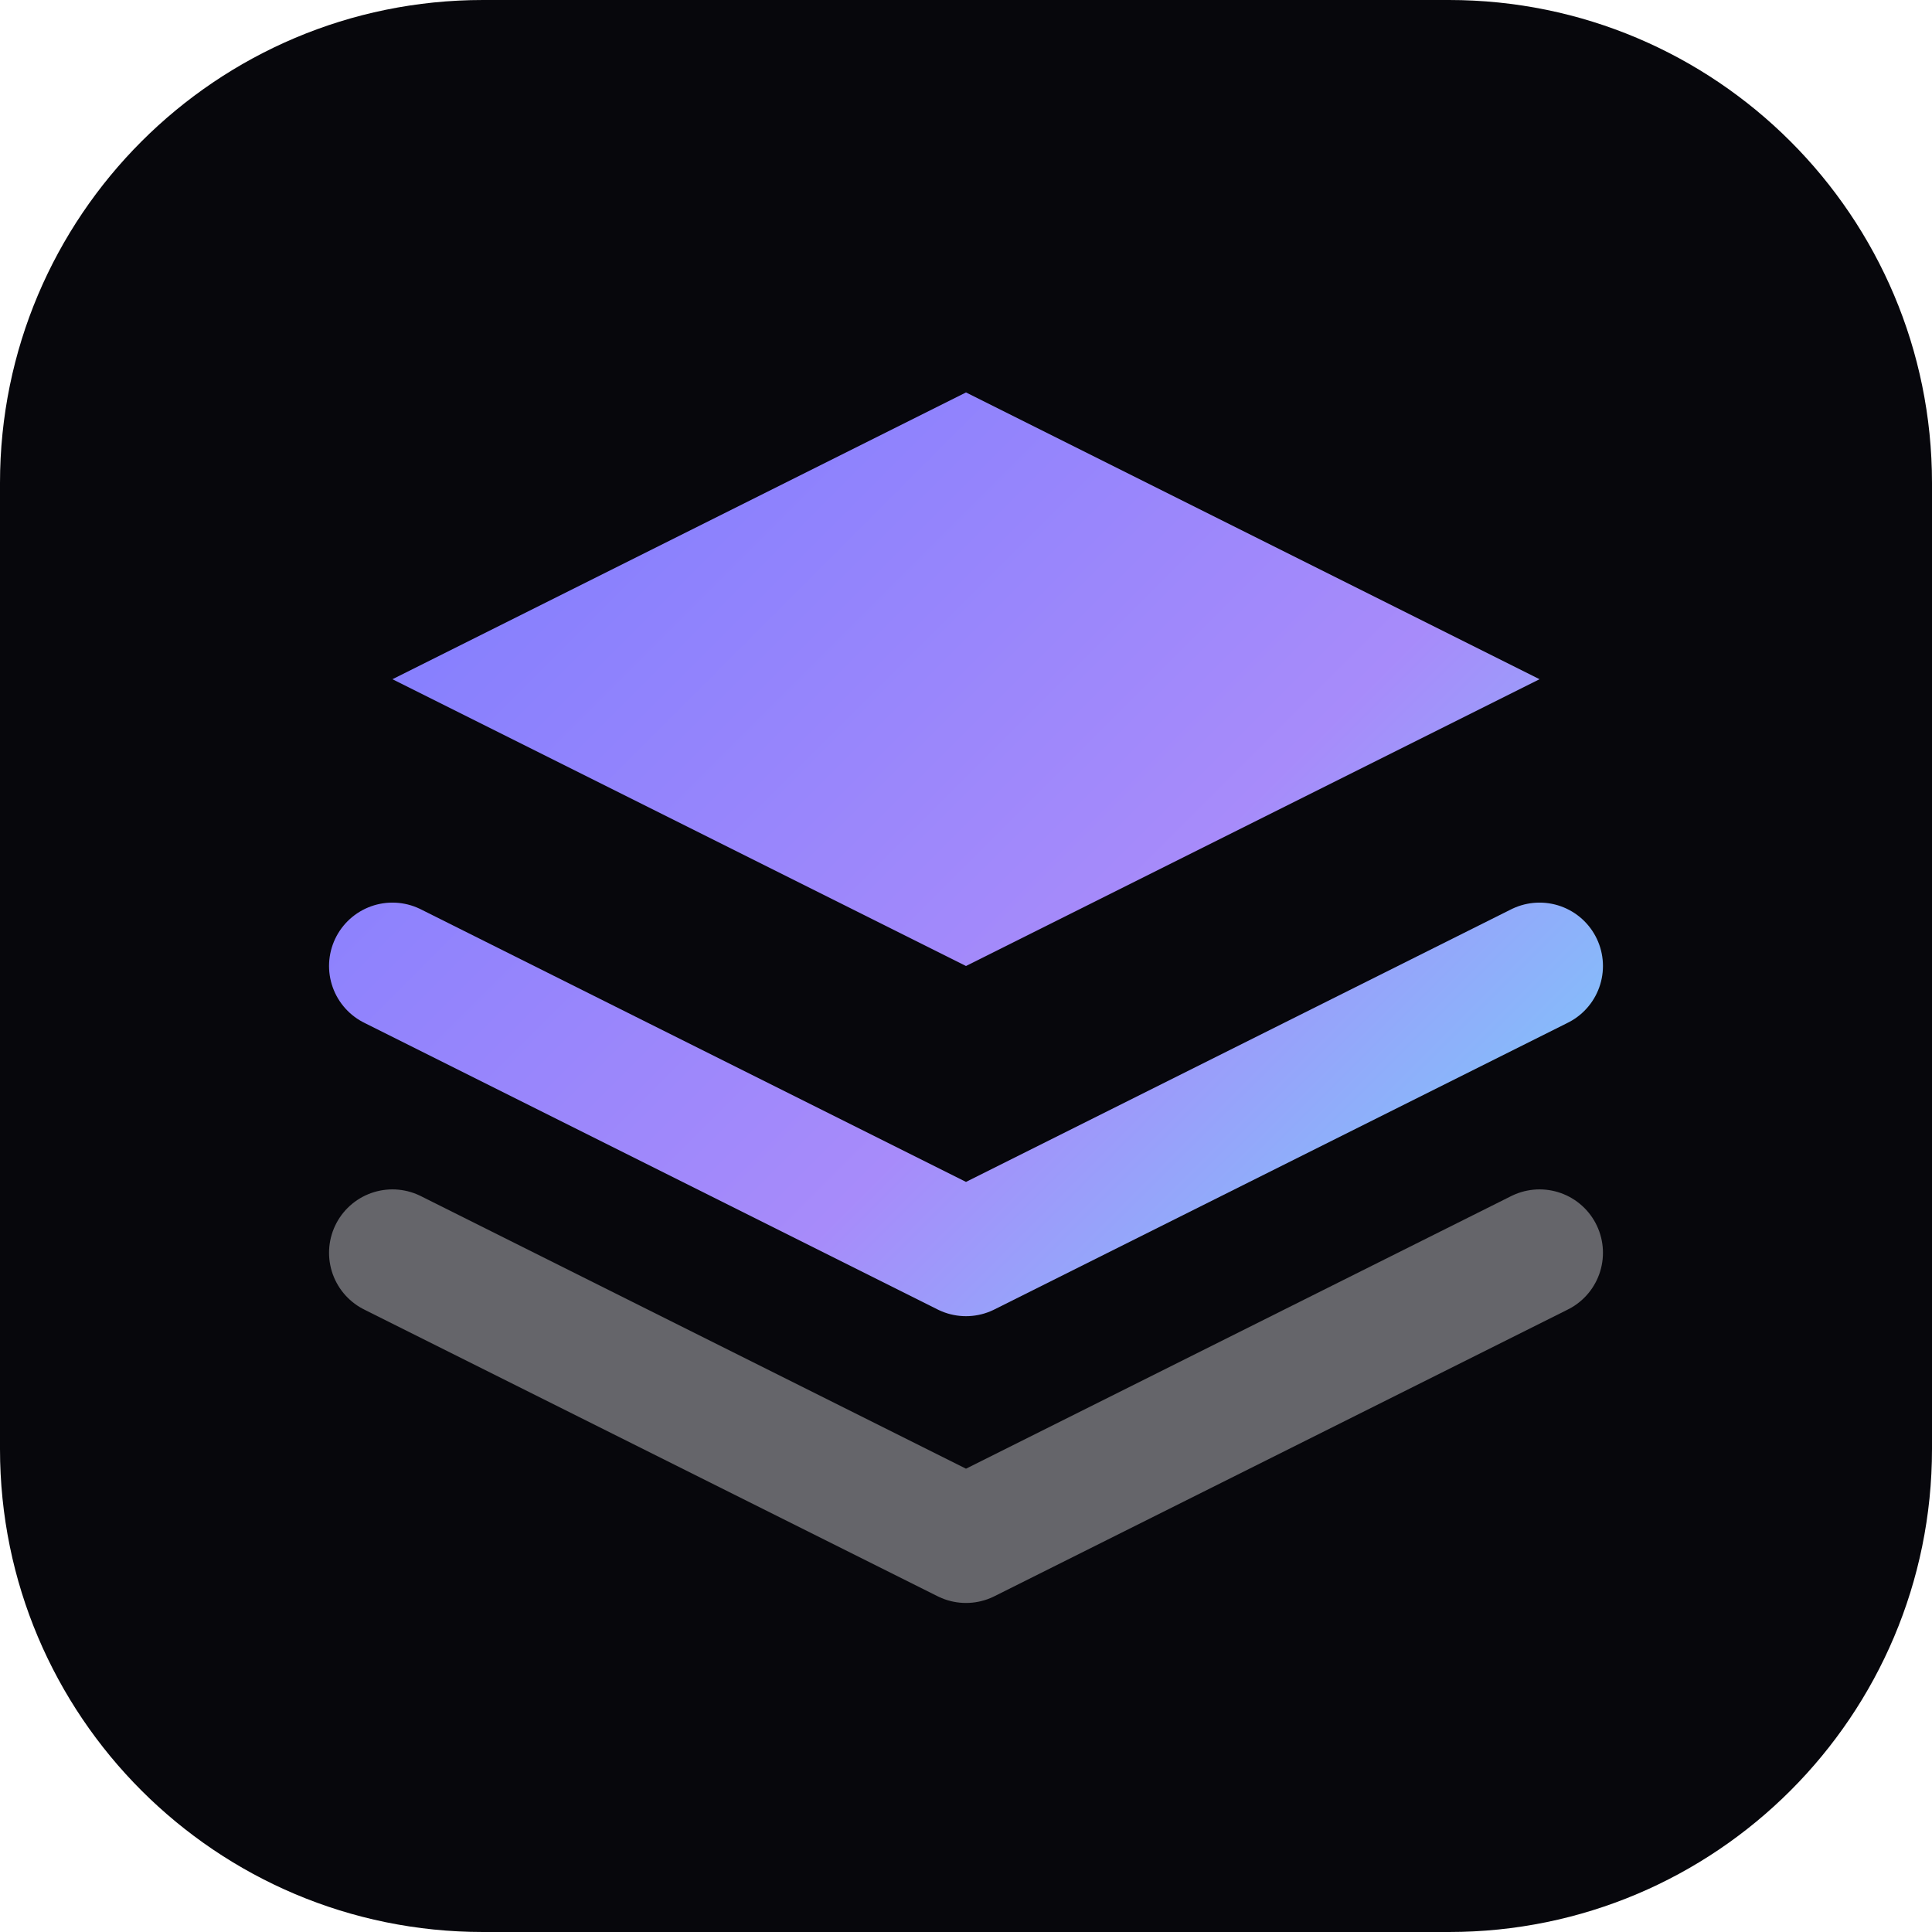
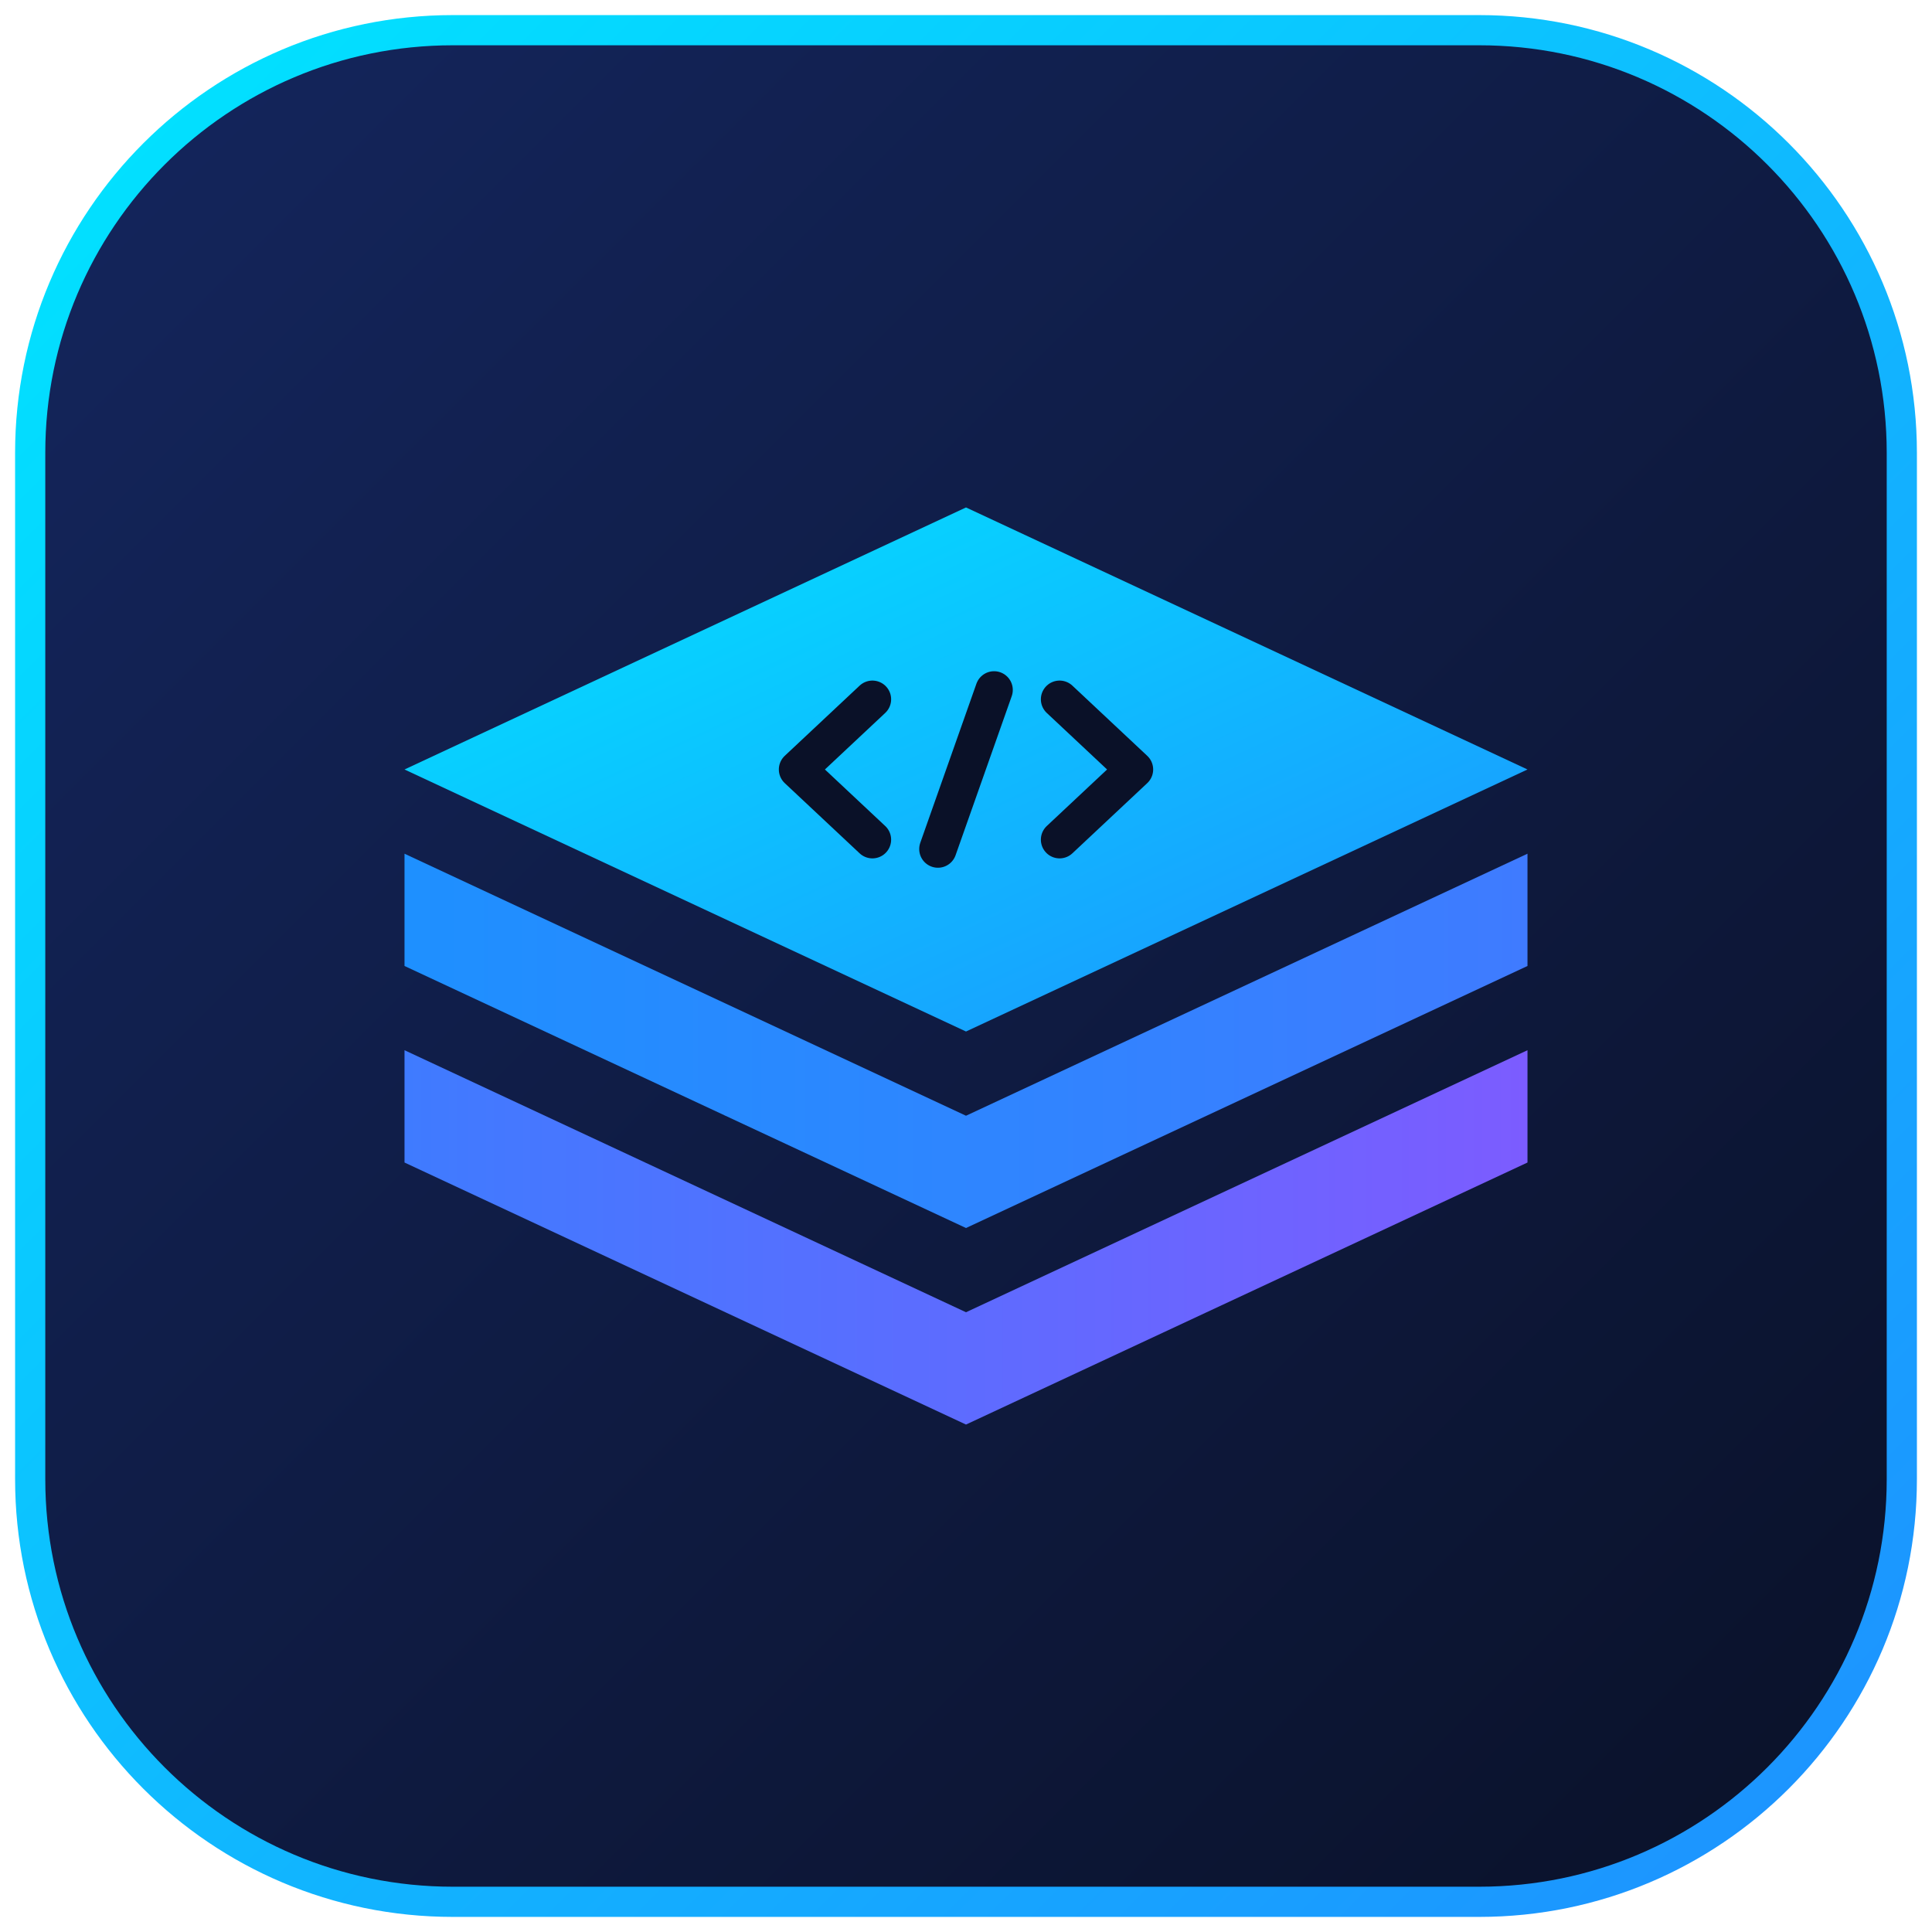
- <svg xmlns="http://www.w3.org/2000/svg" width="512" height="512" viewBox="0 0 64 64" fill="none">
+ <svg xmlns="http://www.w3.org/2000/svg" width="512" height="512" viewBox="0 0 512 512" fill="none">
  <defs>
-     <linearGradient id="sdGrad" x1="12" y1="12" x2="52" y2="52" gradientUnits="userSpaceOnUse">
-       <stop offset="0%" stop-color="#7C7CFF" />
-       <stop offset="55%" stop-color="#A78BFA" />
-       <stop offset="100%" stop-color="#67E8F9" />
+     <linearGradient id="atile" x1="0" y1="0" x2="1" y2="1">
+       <stop offset="0" stop-color="#14265E" />
+       <stop offset="1" stop-color="#0A1128" />
+     </linearGradient>
+     <linearGradient id="arim" x1="0" y1="0" x2="1" y2="1">
+       <stop offset="0" stop-color="#00E5FF" />
+       <stop offset="1" stop-color="#1E90FF" />
+     </linearGradient>
+     <linearGradient id="atop" x1="0" y1="0" x2="1" y2="1">
+       <stop offset="0" stop-color="#00E5FF" />
+       <stop offset="1" stop-color="#1E90FF" />
+     </linearGradient>
+     <linearGradient id="amid" x1="0" y1="0" x2="1" y2="0">
+       <stop offset="0" stop-color="#1E90FF" />
+       <stop offset="1" stop-color="#3F7BFF" />
+     </linearGradient>
+     <linearGradient id="abot" x1="0" y1="0" x2="1" y2="0">
+       <stop offset="0" stop-color="#3F7BFF" />
+       <stop offset="1" stop-color="#7C5CFF" />
    </linearGradient>
  </defs>
-   <rect width="64" height="64" rx="16" fill="#07070C" />
-   <path d="M32 13L13 22.5L32 32L51 22.5L32 13Z" fill="url(#sdGrad)" />
-   <path d="M13 32L32 41.5L51 32" stroke="url(#sdGrad)" stroke-width="4.2" stroke-linecap="round" stroke-linejoin="round" />
-   <path d="M13 41.5L32 51L51 41.5" stroke="#F4F4F8" stroke-opacity="0.4" stroke-width="4.2" stroke-linecap="round" stroke-linejoin="round" />
+   <rect x="8" y="8" width="496" height="496" rx="112" fill="url(#atile)" stroke="url(#arim)" stroke-width="8" />
+   <g transform="translate(256 256) scale(1.24) translate(-256 -256)">
+     <path d="M136 232L256 288L376 232V256L256 312L136 256Z" fill="url(#amid)" />
+     <path d="M136 274L256 330L376 274V298L256 354L136 298Z" fill="url(#abot)" />
+     <path d="M256 158L376 214L256 270L136 214Z" fill="url(#atop)" />
+     <g fill="none" stroke="#0A1128" stroke-width="8" stroke-linecap="round" stroke-linejoin="round">
+       <path d="M236 199L220 214L236 229" />
+       <path d="M276 199L292 214L276 229" />
+       <path d="M262 197L250 231" />
+     </g>
+   </g>
</svg>
